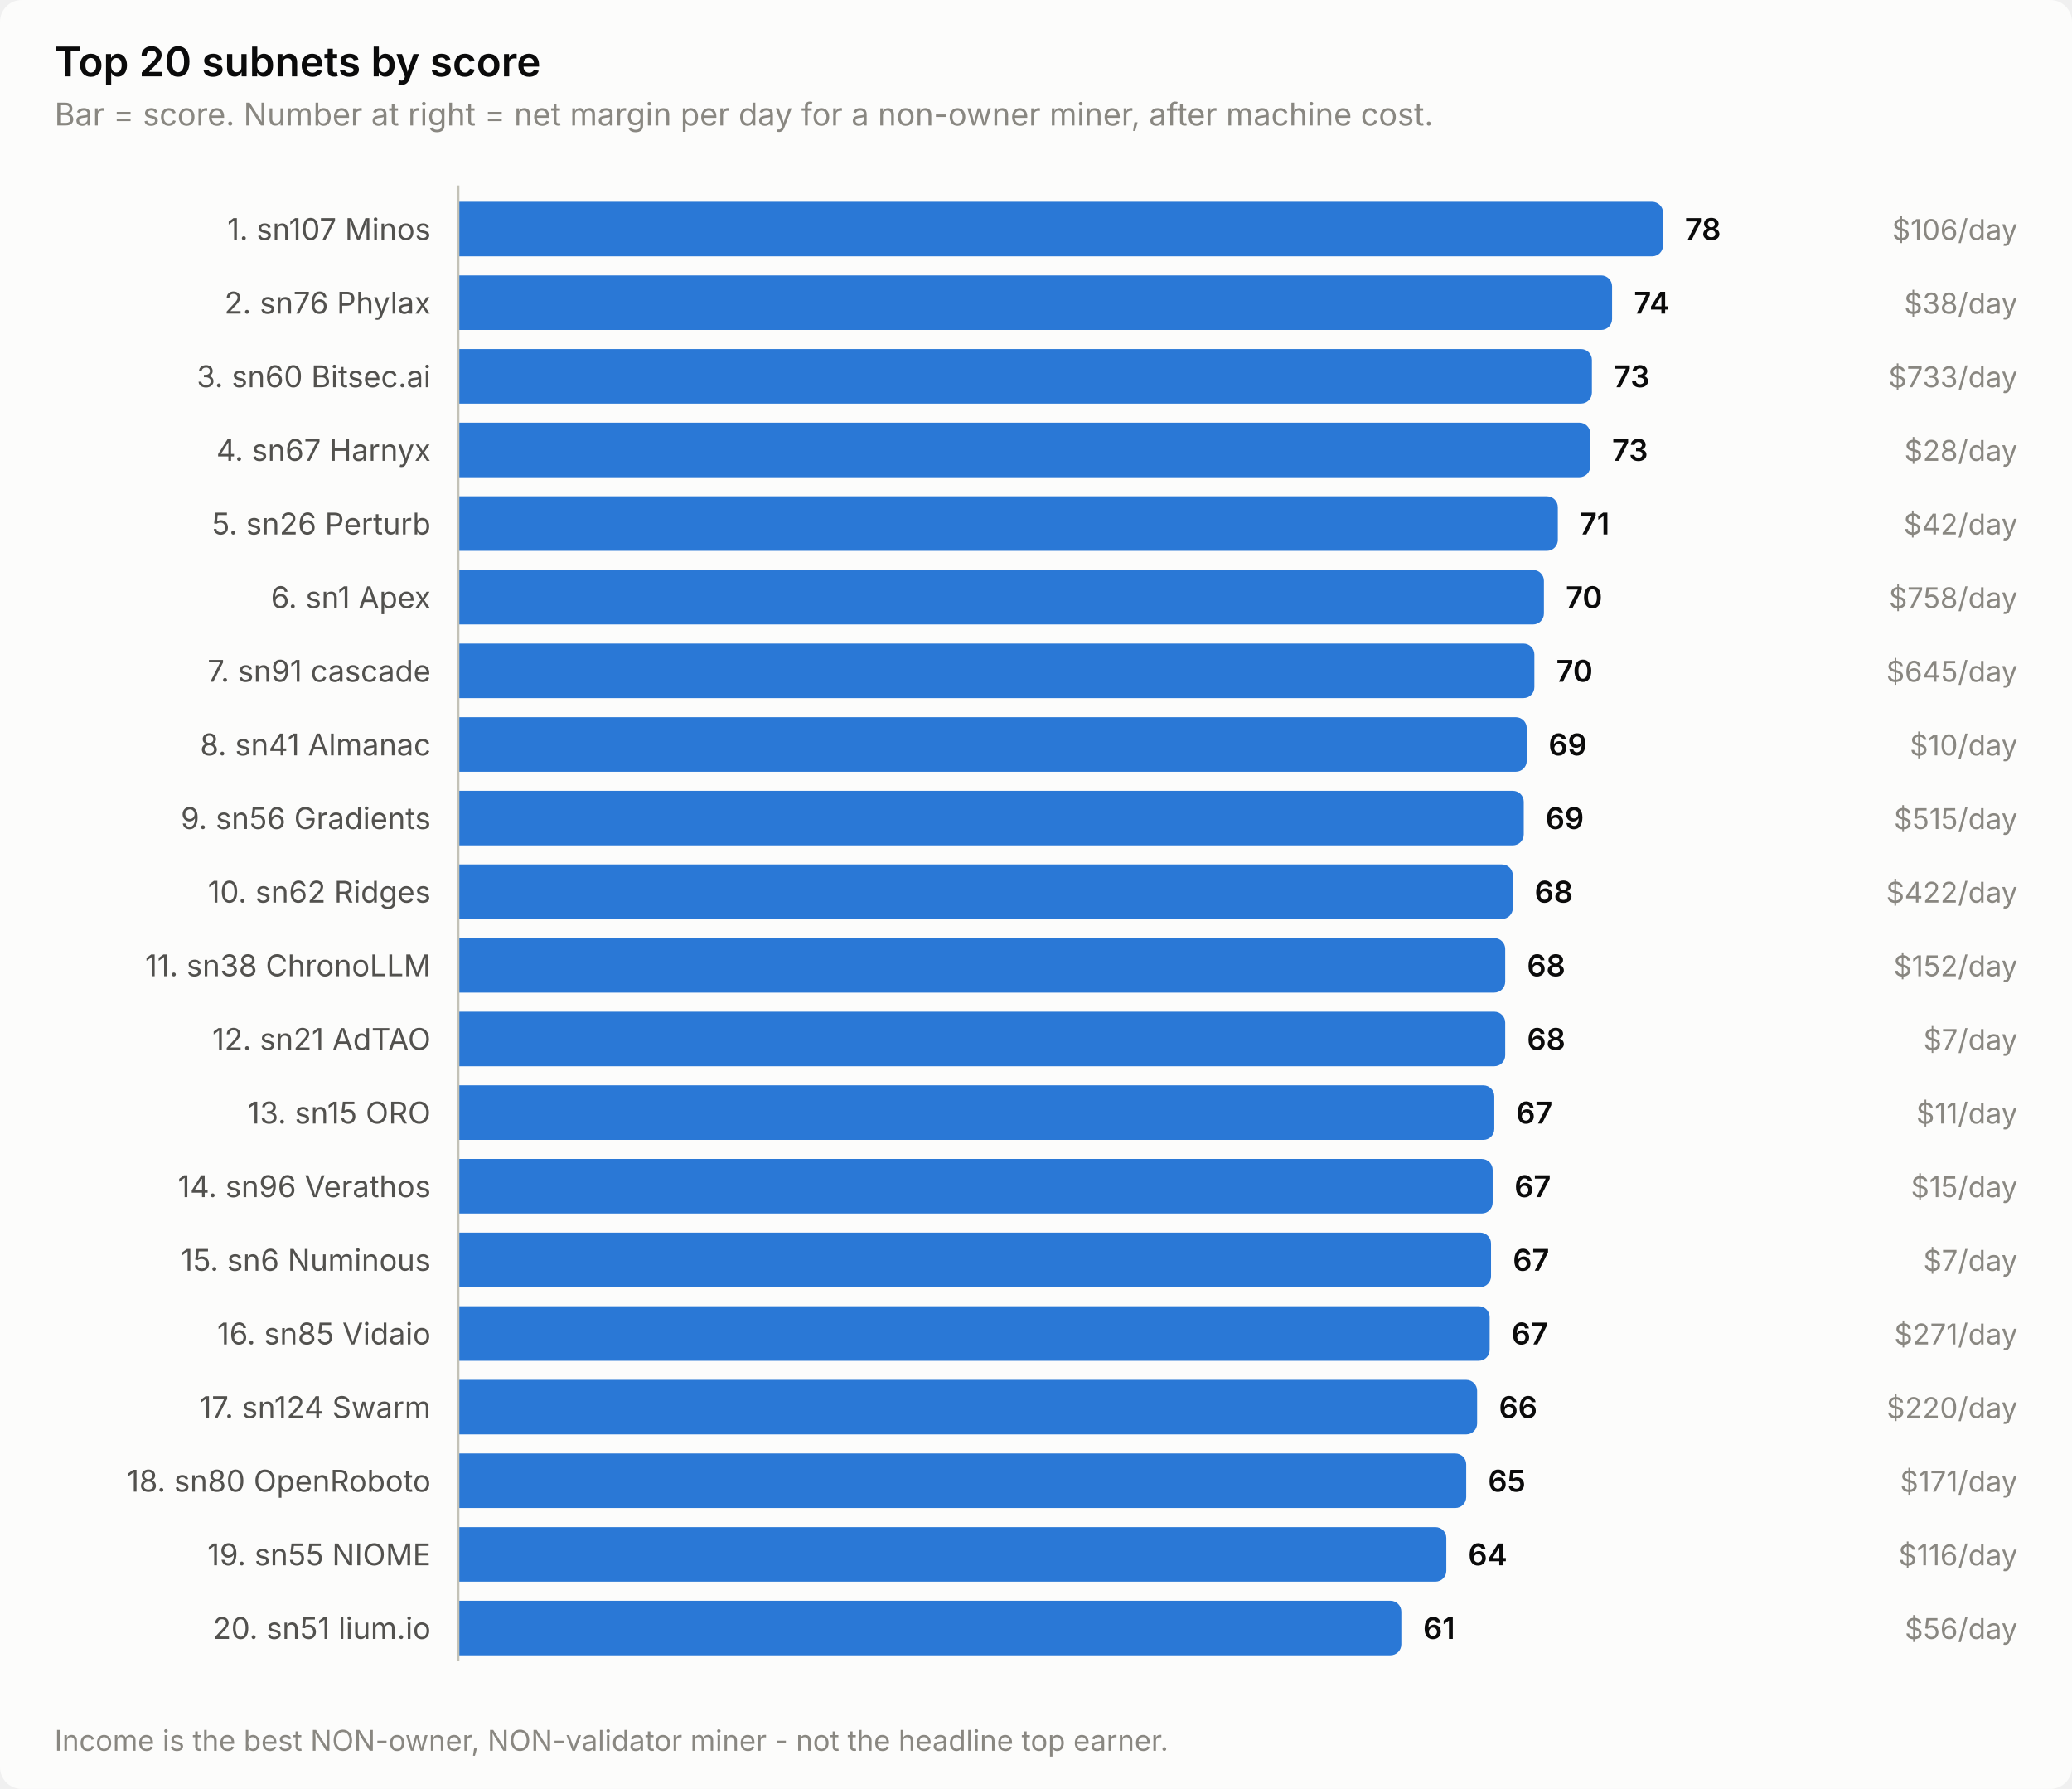
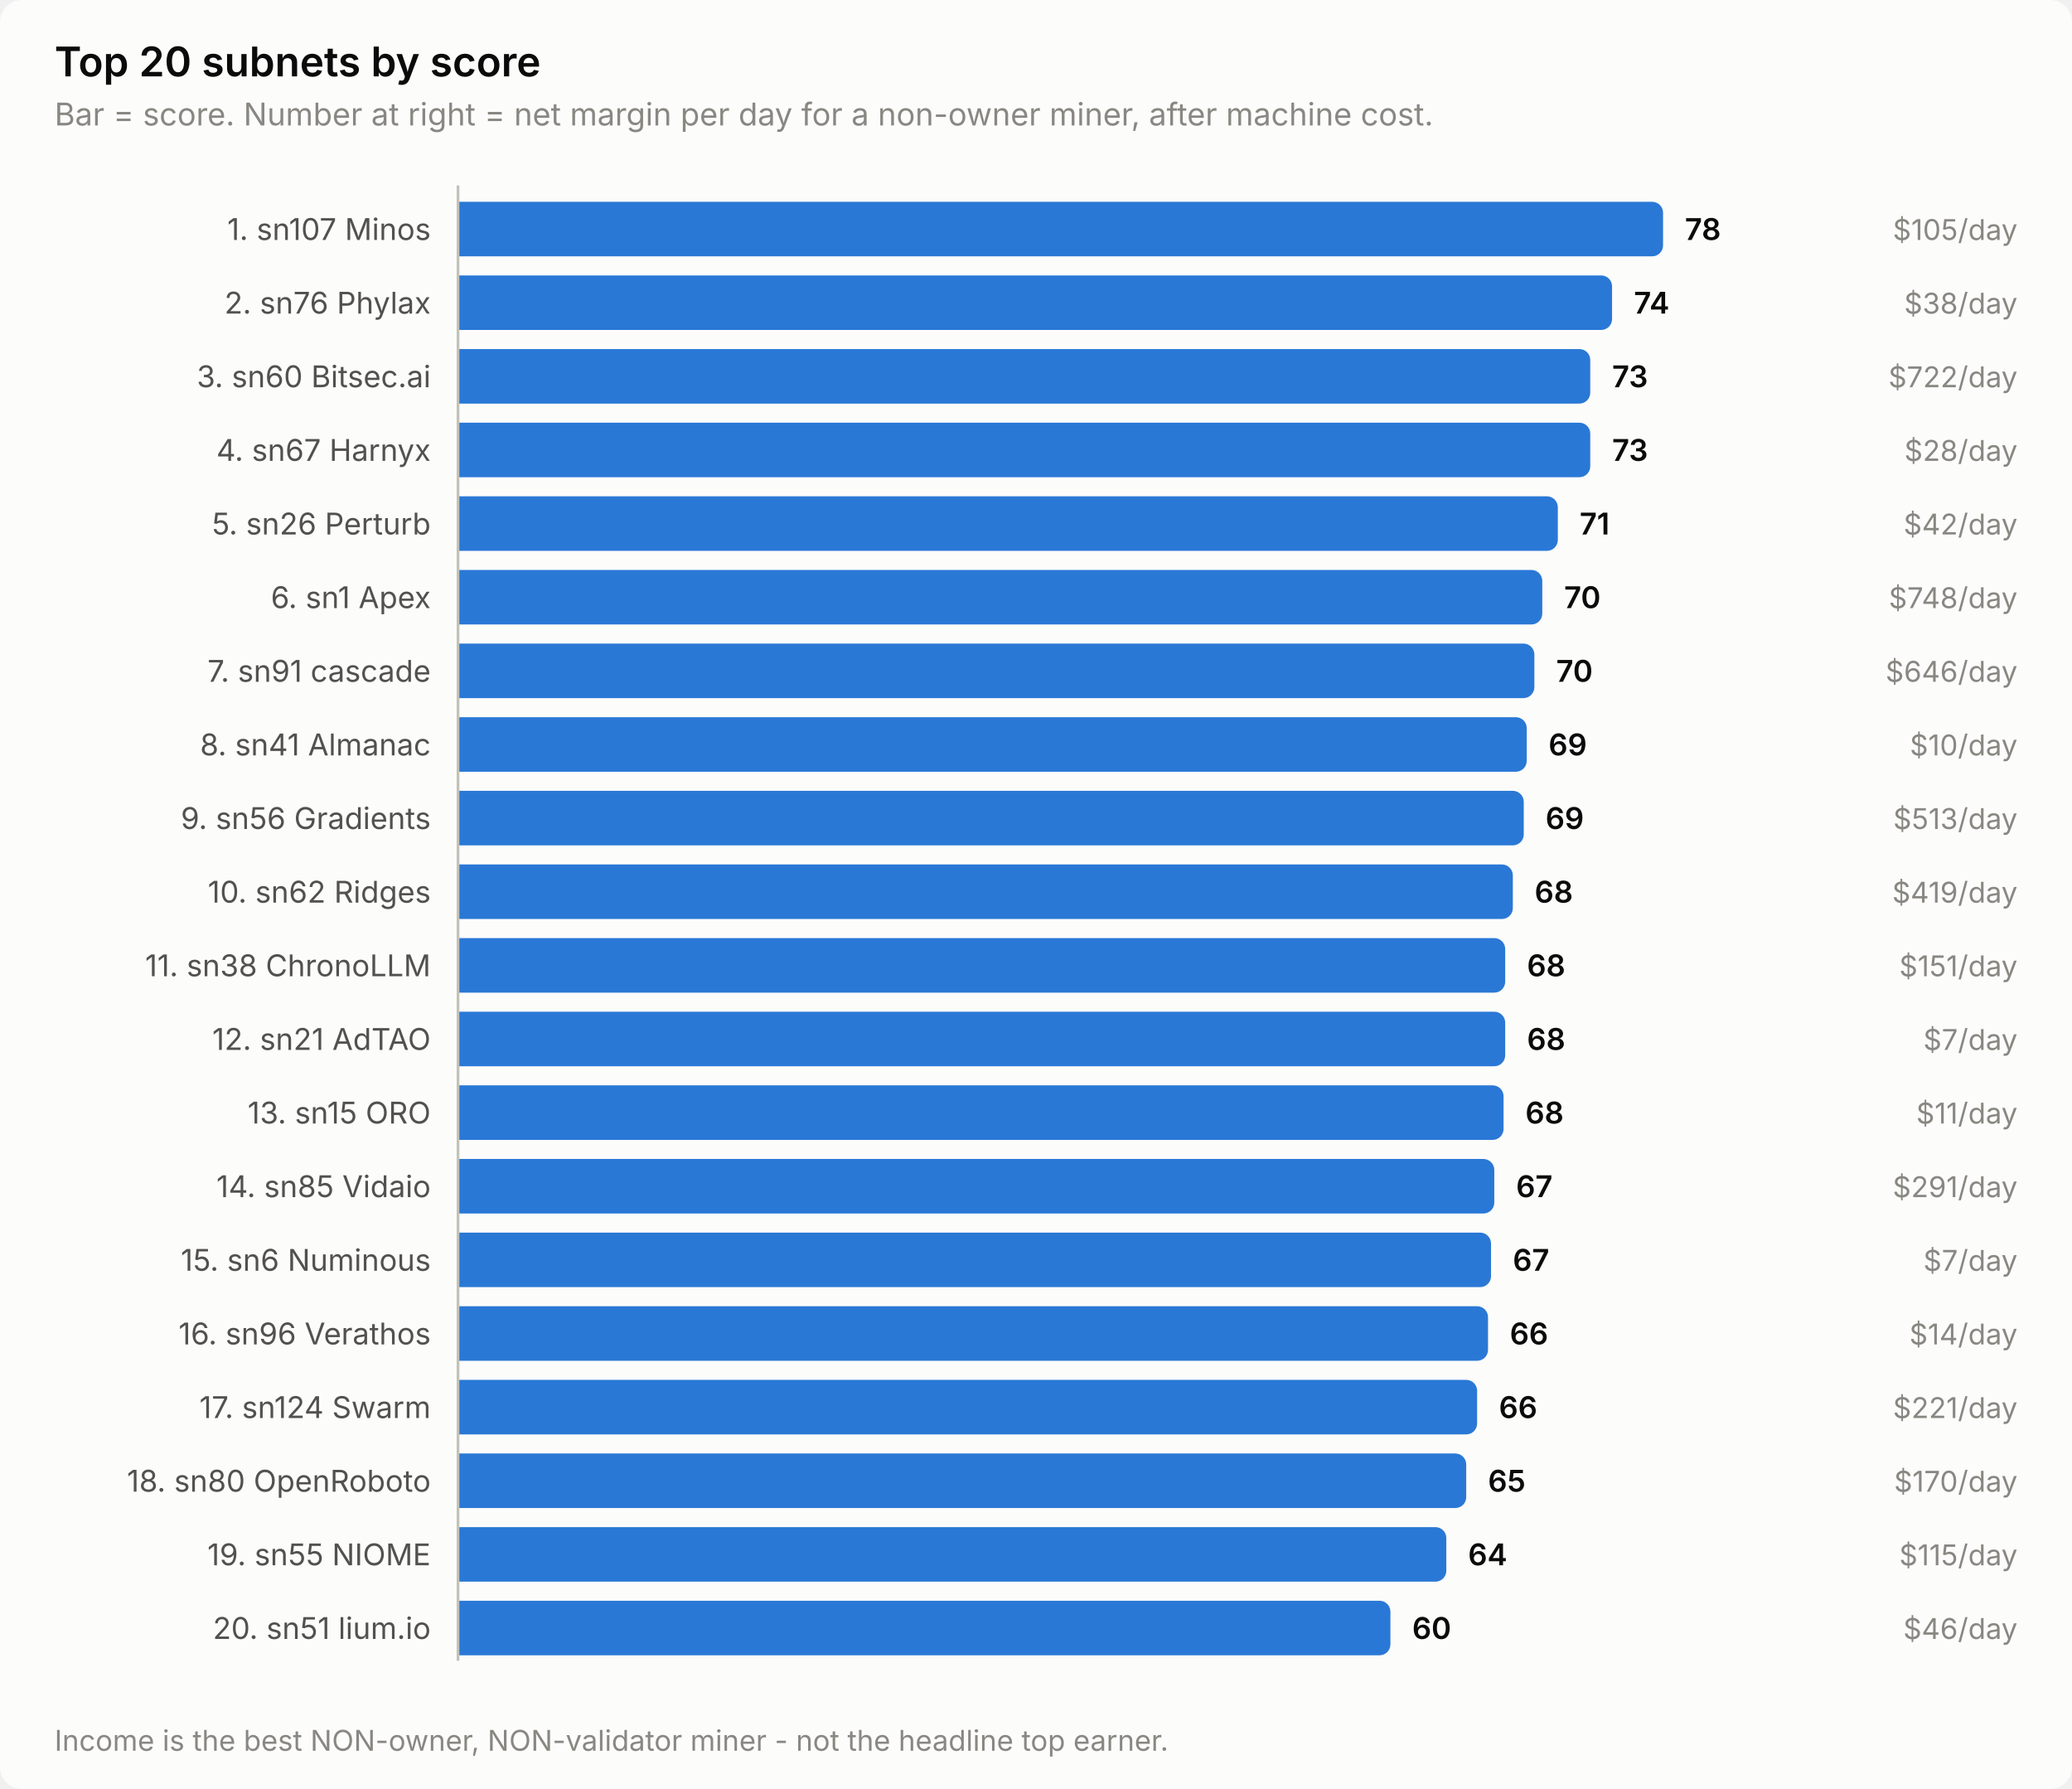
<svg xmlns="http://www.w3.org/2000/svg" width="760" height="656" viewBox="0 0 760 656" role="img" aria-label="Top 20 subnets by score">
  <style>
    text { font-family: system-ui, -apple-system, 'Segoe UI', sans-serif; }
    .t-title { font-size: 15px; font-weight: 600; }
    .t-sub { font-size: 11.5px; }
    .t-lab { font-size: 11px; }
    .t-val { font-size: 11px; font-weight: 600; font-variant-numeric: tabular-nums; }
    .t-tick { font-size: 10.5px; font-variant-numeric: tabular-nums; }

    .surface { fill: #fcfcfb; }
    .ink { fill: #0b0b0b; }
    .ink2 { fill: #52514e; }
    .muted { fill: #898781; }
    .grid { stroke: #e1e0d9; }
    .axis { stroke: #c3c2b7; }
    .accent { fill: #2a78d6; }
    .critical { fill: #d03b3b; }
    .deemph { fill: #d8d7d0; }

    @media (prefers-color-scheme: dark) {
      .surface { fill: #1a1a19; }
      .ink { fill: #ffffff; }
      .ink2 { fill: #c3c2b7; }
      .muted { fill: #898781; }
      .grid { stroke: #2c2c2a; }
      .axis { stroke: #383835; }
      .accent { fill: #3987e5; }
      .deemph { fill: #3a3a37; }
    }
</style>
  <rect class="surface" width="760" height="656" rx="8" />
  <text class="ink t-title" x="20" y="28">Top 20 subnets by score</text>
  <text class="muted t-sub" x="20" y="46">Bar = score. Number at right = net margin per day for a non-owner miner, after machine cost.</text>
  <text class="ink2 t-lab" x="158" y="88" text-anchor="end">1. sn107 Minos</text>
  <path class="accent" d="M168.0,74.0 H606.0 a4.0,4.0 0 0 1 4.0,4.0 V90.0 a4.0,4.0 0 0 1 -4.0,4.0 H168.0 Z" />
  <text class="ink t-val" x="618.0" y="88">78</text>
-   <text class="muted t-tick" x="740" y="88" text-anchor="end">$106/day</text>
+   <text class="muted t-tick" x="740" y="88" text-anchor="end">$105/day</text>
  <text class="ink2 t-lab" x="158" y="115" text-anchor="end">2. sn76 Phylax</text>
  <path class="accent" d="M168.0,101.0 H587.3 a4.0,4.0 0 0 1 4.0,4.0 V117.0 a4.0,4.0 0 0 1 -4.0,4.0 H168.0 Z" />
  <text class="ink t-val" x="599.3" y="115">74</text>
  <text class="muted t-tick" x="740" y="115" text-anchor="end">$38/day</text>
  <text class="ink2 t-lab" x="158" y="142" text-anchor="end">3. sn60 Bitsec.ai</text>
-   <path class="accent" d="M168.0,128.0 H579.9 a4.0,4.0 0 0 1 4.0,4.0 V144.0 a4.0,4.0 0 0 1 -4.0,4.0 H168.0 Z" />
-   <text class="ink t-val" x="591.9" y="142">73</text>
-   <text class="muted t-tick" x="740" y="142" text-anchor="end">$733/day</text>
+   <path class="accent" d="M168.0,128.0 H579.3 a4.0,4.0 0 0 1 4.0,4.0 V144.0 a4.0,4.0 0 0 1 -4.0,4.0 H168.0 Z" />
+   <text class="ink t-val" x="591.3" y="142">73</text>
+   <text class="muted t-tick" x="740" y="142" text-anchor="end">$722/day</text>
  <text class="ink2 t-lab" x="158" y="169" text-anchor="end">4. sn67 Harnyx</text>
  <path class="accent" d="M168.0,155.0 H579.3 a4.0,4.0 0 0 1 4.0,4.0 V171.0 a4.0,4.0 0 0 1 -4.0,4.0 H168.0 Z" />
  <text class="ink t-val" x="591.3" y="169">73</text>
  <text class="muted t-tick" x="740" y="169" text-anchor="end">$28/day</text>
  <text class="ink2 t-lab" x="158" y="196" text-anchor="end">5. sn26 Perturb</text>
  <path class="accent" d="M168.0,182.0 H567.4 a4.0,4.0 0 0 1 4.0,4.0 V198.0 a4.0,4.0 0 0 1 -4.0,4.0 H168.0 Z" />
  <text class="ink t-val" x="579.4" y="196">71</text>
  <text class="muted t-tick" x="740" y="196" text-anchor="end">$42/day</text>
  <text class="ink2 t-lab" x="158" y="223" text-anchor="end">6. sn1 Apex</text>
-   <path class="accent" d="M168.0,209.0 H562.3 a4.0,4.0 0 0 1 4.0,4.0 V225.0 a4.0,4.0 0 0 1 -4.0,4.0 H168.0 Z" />
-   <text class="ink t-val" x="574.3" y="223">70</text>
-   <text class="muted t-tick" x="740" y="223" text-anchor="end">$758/day</text>
+   <path class="accent" d="M168.0,209.0 H561.7 a4.0,4.0 0 0 1 4.0,4.0 V225.0 a4.0,4.0 0 0 1 -4.0,4.0 H168.0 Z" />
+   <text class="ink t-val" x="573.7" y="223">70</text>
+   <text class="muted t-tick" x="740" y="223" text-anchor="end">$748/day</text>
  <text class="ink2 t-lab" x="158" y="250" text-anchor="end">7. sn91 cascade</text>
  <path class="accent" d="M168.0,236.0 H558.8 a4.0,4.0 0 0 1 4.0,4.0 V252.0 a4.0,4.0 0 0 1 -4.0,4.0 H168.0 Z" />
  <text class="ink t-val" x="570.8" y="250">70</text>
-   <text class="muted t-tick" x="740" y="250" text-anchor="end">$645/day</text>
+   <text class="muted t-tick" x="740" y="250" text-anchor="end">$646/day</text>
  <text class="ink2 t-lab" x="158" y="277" text-anchor="end">8. sn41 Almanac</text>
  <path class="accent" d="M168.0,263.0 H556.0 a4.0,4.0 0 0 1 4.0,4.0 V279.0 a4.0,4.0 0 0 1 -4.0,4.0 H168.0 Z" />
  <text class="ink t-val" x="568.0" y="277">69</text>
  <text class="muted t-tick" x="740" y="277" text-anchor="end">$10/day</text>
  <text class="ink2 t-lab" x="158" y="304" text-anchor="end">9. sn56 Gradients</text>
  <path class="accent" d="M168.0,290.0 H554.9 a4.0,4.0 0 0 1 4.0,4.0 V306.0 a4.0,4.0 0 0 1 -4.0,4.0 H168.0 Z" />
  <text class="ink t-val" x="566.9" y="304">69</text>
-   <text class="muted t-tick" x="740" y="304" text-anchor="end">$515/day</text>
+   <text class="muted t-tick" x="740" y="304" text-anchor="end">$513/day</text>
  <text class="ink2 t-lab" x="158" y="331" text-anchor="end">10. sn62 Ridges</text>
  <path class="accent" d="M168.0,317.0 H550.9 a4.0,4.0 0 0 1 4.0,4.0 V333.0 a4.0,4.0 0 0 1 -4.0,4.0 H168.0 Z" />
  <text class="ink t-val" x="562.9" y="331">68</text>
-   <text class="muted t-tick" x="740" y="331" text-anchor="end">$422/day</text>
+   <text class="muted t-tick" x="740" y="331" text-anchor="end">$419/day</text>
  <text class="ink2 t-lab" x="158" y="358" text-anchor="end">11. sn38 ChronoLLM</text>
  <path class="accent" d="M168.0,344.0 H548.1 a4.0,4.0 0 0 1 4.0,4.0 V360.0 a4.0,4.0 0 0 1 -4.0,4.0 H168.0 Z" />
  <text class="ink t-val" x="560.1" y="358">68</text>
-   <text class="muted t-tick" x="740" y="358" text-anchor="end">$152/day</text>
+   <text class="muted t-tick" x="740" y="358" text-anchor="end">$151/day</text>
  <text class="ink2 t-lab" x="158" y="385" text-anchor="end">12. sn21 AdTAO</text>
  <path class="accent" d="M168.0,371.0 H548.1 a4.0,4.0 0 0 1 4.0,4.0 V387.0 a4.0,4.0 0 0 1 -4.0,4.0 H168.0 Z" />
  <text class="ink t-val" x="560.1" y="385">68</text>
  <text class="muted t-tick" x="740" y="385" text-anchor="end">$7/day</text>
  <text class="ink2 t-lab" x="158" y="412" text-anchor="end">13. sn15 ORO</text>
-   <path class="accent" d="M168.0,398.0 H544.1 a4.0,4.0 0 0 1 4.0,4.0 V414.0 a4.0,4.0 0 0 1 -4.0,4.0 H168.0 Z" />
-   <text class="ink t-val" x="556.1" y="412">67</text>
+   <path class="accent" d="M168.0,398.0 H547.5 a4.0,4.0 0 0 1 4.0,4.0 V414.0 a4.0,4.0 0 0 1 -4.0,4.0 H168.0 Z" />
+   <text class="ink t-val" x="559.5" y="412">68</text>
  <text class="muted t-tick" x="740" y="412" text-anchor="end">$11/day</text>
-   <text class="ink2 t-lab" x="158" y="439" text-anchor="end">14. sn96 Verathos</text>
-   <path class="accent" d="M168.0,425.0 H543.5 a4.0,4.0 0 0 1 4.0,4.0 V441.0 a4.0,4.0 0 0 1 -4.0,4.0 H168.0 Z" />
-   <text class="ink t-val" x="555.5" y="439">67</text>
-   <text class="muted t-tick" x="740" y="439" text-anchor="end">$15/day</text>
+   <text class="ink2 t-lab" x="158" y="439" text-anchor="end">14. sn85 Vidaio</text>
+   <path class="accent" d="M168.0,425.0 H544.1 a4.0,4.0 0 0 1 4.0,4.0 V441.0 a4.0,4.0 0 0 1 -4.0,4.0 H168.0 Z" />
+   <text class="ink t-val" x="556.1" y="439">67</text>
+   <text class="muted t-tick" x="740" y="439" text-anchor="end">$291/day</text>
  <text class="ink2 t-lab" x="158" y="466" text-anchor="end">15. sn6 Numinous</text>
  <path class="accent" d="M168.0,452.0 H542.9 a4.0,4.0 0 0 1 4.0,4.0 V468.0 a4.0,4.0 0 0 1 -4.0,4.0 H168.0 Z" />
  <text class="ink t-val" x="554.9" y="466">67</text>
  <text class="muted t-tick" x="740" y="466" text-anchor="end">$7/day</text>
-   <text class="ink2 t-lab" x="158" y="493" text-anchor="end">16. sn85 Vidaio</text>
-   <path class="accent" d="M168.0,479.0 H542.4 a4.0,4.0 0 0 1 4.0,4.0 V495.0 a4.0,4.0 0 0 1 -4.0,4.0 H168.0 Z" />
-   <text class="ink t-val" x="554.4" y="493">67</text>
-   <text class="muted t-tick" x="740" y="493" text-anchor="end">$271/day</text>
+   <text class="ink2 t-lab" x="158" y="493" text-anchor="end">16. sn96 Verathos</text>
+   <path class="accent" d="M168.0,479.0 H541.8 a4.0,4.0 0 0 1 4.0,4.0 V495.0 a4.0,4.0 0 0 1 -4.0,4.0 H168.0 Z" />
+   <text class="ink t-val" x="553.8" y="493">66</text>
+   <text class="muted t-tick" x="740" y="493" text-anchor="end">$14/day</text>
  <text class="ink2 t-lab" x="158" y="520" text-anchor="end">17. sn124 Swarm</text>
  <path class="accent" d="M168.0,506.0 H537.8 a4.0,4.0 0 0 1 4.0,4.0 V522.0 a4.0,4.0 0 0 1 -4.0,4.0 H168.0 Z" />
  <text class="ink t-val" x="549.8" y="520">66</text>
-   <text class="muted t-tick" x="740" y="520" text-anchor="end">$220/day</text>
+   <text class="muted t-tick" x="740" y="520" text-anchor="end">$221/day</text>
  <text class="ink2 t-lab" x="158" y="547" text-anchor="end">18. sn80 OpenRoboto</text>
  <path class="accent" d="M168.0,533.0 H533.8 a4.0,4.0 0 0 1 4.0,4.0 V549.0 a4.0,4.0 0 0 1 -4.0,4.0 H168.0 Z" />
  <text class="ink t-val" x="545.8" y="547">65</text>
-   <text class="muted t-tick" x="740" y="547" text-anchor="end">$171/day</text>
+   <text class="muted t-tick" x="740" y="547" text-anchor="end">$170/day</text>
  <text class="ink2 t-lab" x="158" y="574" text-anchor="end">19. sn55 NIOME</text>
  <path class="accent" d="M168.0,560.0 H526.5 a4.0,4.0 0 0 1 4.0,4.0 V576.0 a4.0,4.0 0 0 1 -4.0,4.0 H168.0 Z" />
  <text class="ink t-val" x="538.5" y="574">64</text>
-   <text class="muted t-tick" x="740" y="574" text-anchor="end">$116/day</text>
+   <text class="muted t-tick" x="740" y="574" text-anchor="end">$115/day</text>
  <text class="ink2 t-lab" x="158" y="601" text-anchor="end">20. sn51 lium.io</text>
-   <path class="accent" d="M168.0,587.0 H510.0 a4.0,4.0 0 0 1 4.0,4.0 V603.0 a4.0,4.0 0 0 1 -4.0,4.0 H168.0 Z" />
-   <text class="ink t-val" x="522.0" y="601">61</text>
-   <text class="muted t-tick" x="740" y="601" text-anchor="end">$56/day</text>
+   <path class="accent" d="M168.0,587.0 H506.0 a4.0,4.0 0 0 1 4.0,4.0 V603.0 a4.0,4.0 0 0 1 -4.0,4.0 H168.0 Z" />
+   <text class="ink t-val" x="518.0" y="601">60</text>
+   <text class="muted t-tick" x="740" y="601" text-anchor="end">$46/day</text>
  <line class="axis" x1="168" y1="68" x2="168" y2="609" stroke-width="1" />
  <text class="muted t-tick" x="20" y="642">Income is the best NON-owner, NON-validator miner - not the headline top earner.</text>
</svg>
